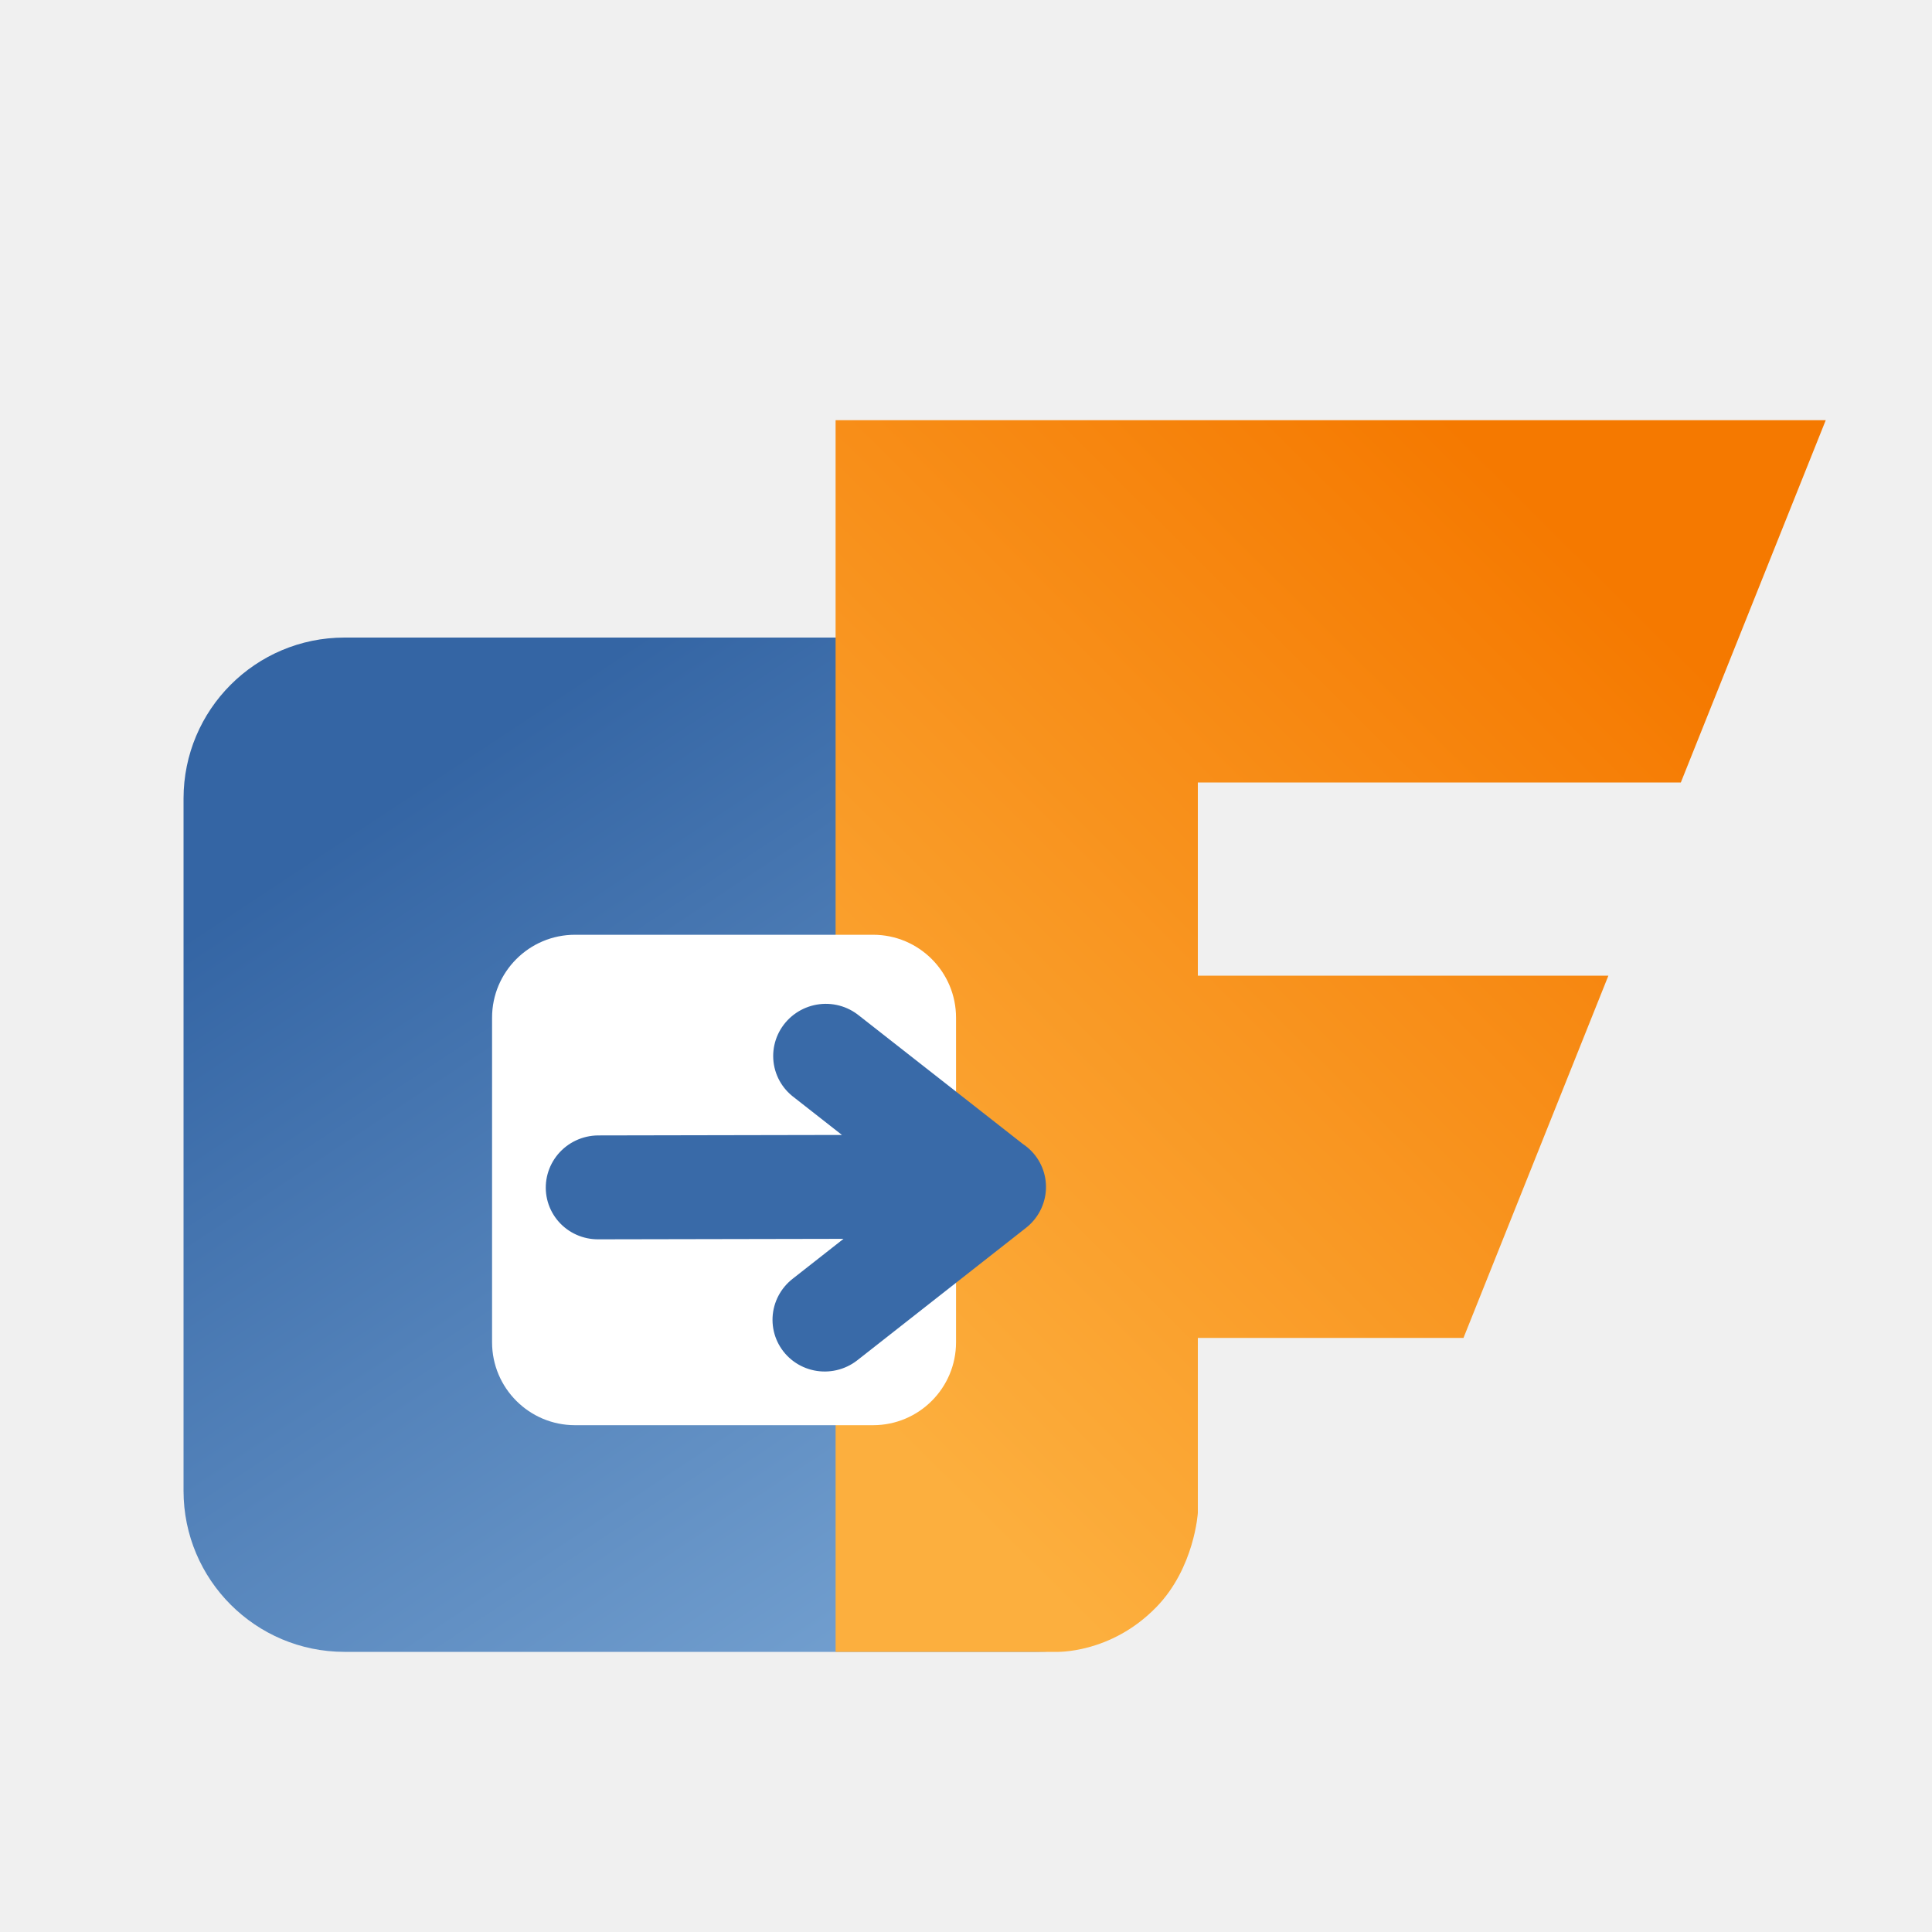
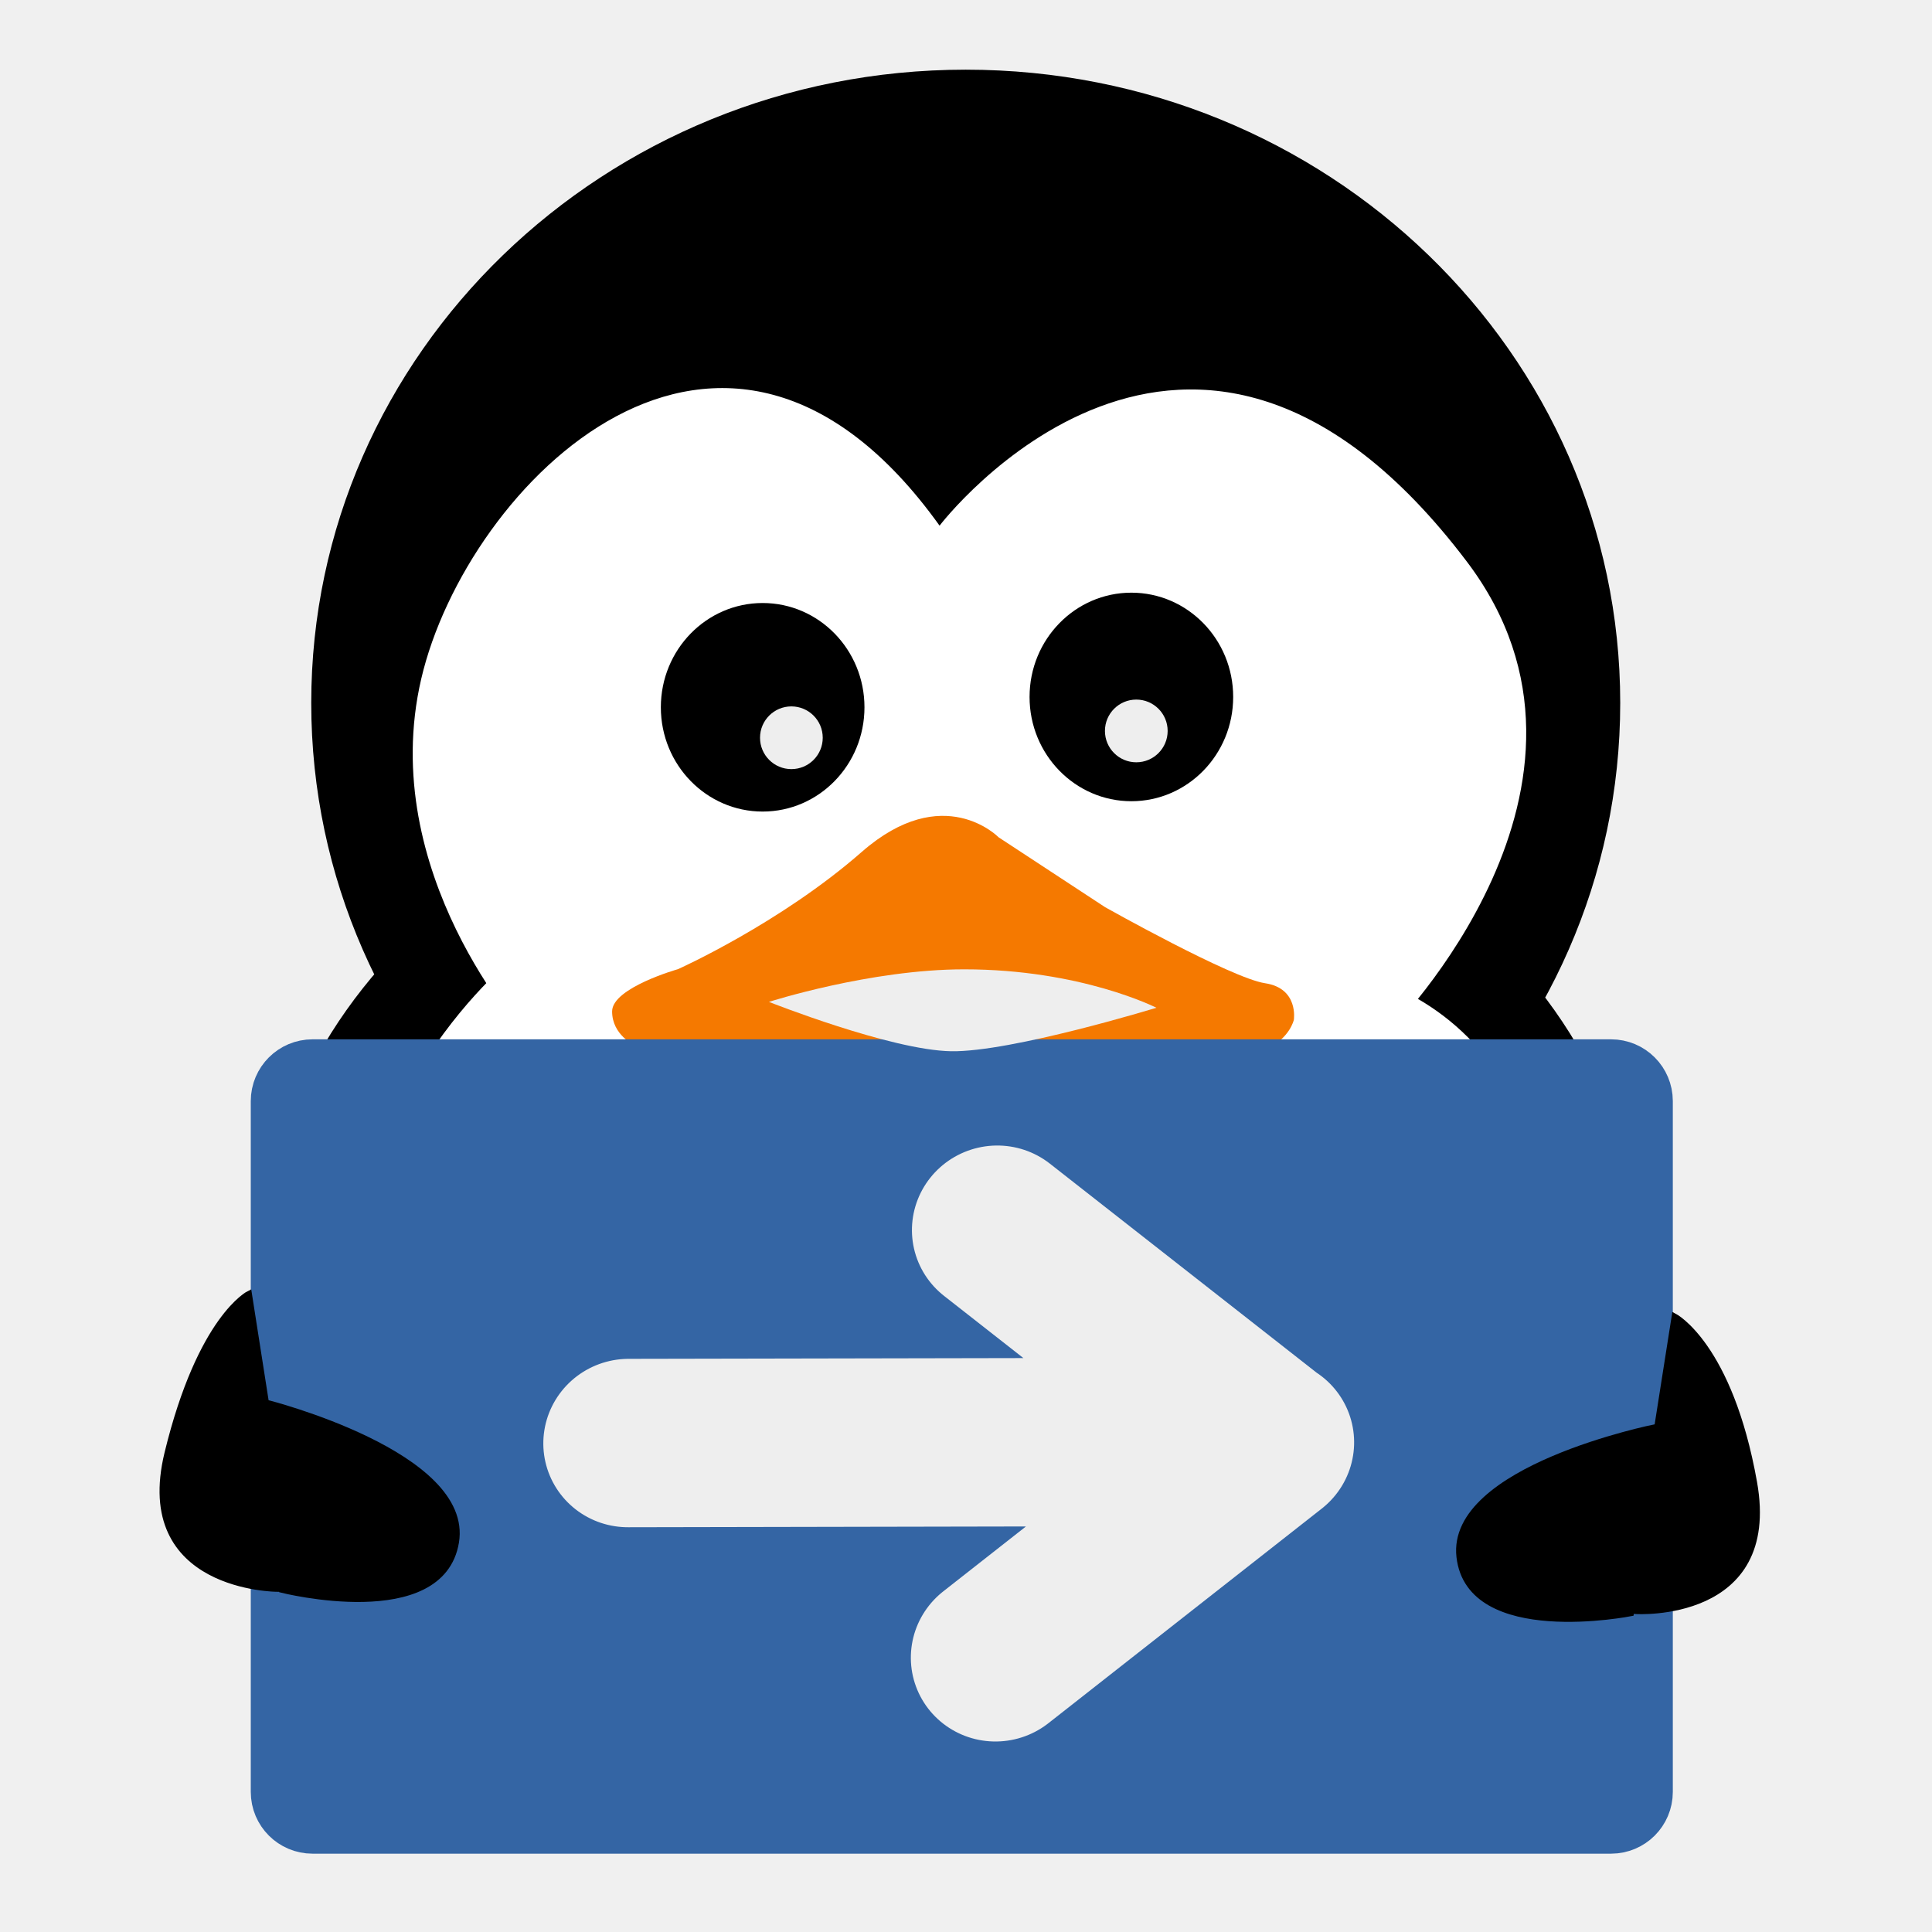
- <svg xmlns="http://www.w3.org/2000/svg" xmlns:xlink="http://www.w3.org/1999/xlink" width="800" height="800" id="svg2" version="1.1">
+ <svg xmlns="http://www.w3.org/2000/svg" xmlns:xlink="http://www.w3.org/1999/xlink" width="400" height="400" id="svg2" version="1.1">
  <defs id="defs4">
-     <linearGradient id="linearGradient3604">
-       <stop style="stop-color:#4e9a06;stop-opacity:1;" offset="0" id="stop3606" />
-       <stop style="stop-color:#4e9a06;stop-opacity:0.533;" offset="1" id="stop3608" />
+     <linearGradient id="linearGradient4348">
+       <stop style="stop-color:#fdd99b;stop-opacity:1;" offset="0" id="stop4350" />
+       <stop style="stop-color:#ffffff;stop-opacity:1;" offset="1" id="stop4352" />
    </linearGradient>
-     <linearGradient id="linearGradient3635">
-       <stop style="stop-color:#729fcf;stop-opacity:1;" offset="0" id="stop3637" />
-       <stop style="stop-color:#3465a4;stop-opacity:1;" offset="1" id="stop3639" />
+     <linearGradient id="linearGradient4340">
+       <stop style="stop-color:#000000;stop-opacity:1;" offset="0" id="stop4342" />
+       <stop style="stop-color:#000000;stop-opacity:0;" offset="1" id="stop4344" />
    </linearGradient>
-     <linearGradient id="linearGradient3625">
-       <stop style="stop-color:#fcaf3e;stop-opacity:1;" offset="0" id="stop3627" />
-       <stop style="stop-color:#f57900;stop-opacity:1;" offset="1" id="stop3629" />
+     <linearGradient id="linearGradient4468">
+       <stop style="stop-color:#00a3ee;stop-opacity:1" offset="0" id="stop4470" />
+       <stop style="stop-color:#eaed43;stop-opacity:1" offset="1" id="stop4472" />
    </linearGradient>
-     <linearGradient id="linearGradient3592">
-       <stop style="stop-color:#fce94f;stop-opacity:1;" offset="0" id="stop3594" />
-       <stop style="stop-color:#edd400;stop-opacity:1;" offset="1" id="stop3596" />
+     <linearGradient id="linearGradient4325">
+       <stop style="stop-color:#ffee00;stop-opacity:1" offset="0" id="stop4327" />
+       <stop style="stop-color:#ffbf00;stop-opacity:1" offset="1" id="stop4329" />
    </linearGradient>
-     <linearGradient xlink:href="#linearGradient3604" id="linearGradient3610" x1="459.286" y1="627.143" x2="742.143" y2="627.143" gradientUnits="userSpaceOnUse" gradientTransform="translate(-24.28571,12.85714)" />
-     <linearGradient xlink:href="#linearGradient3604" id="linearGradient3661" gradientUnits="userSpaceOnUse" gradientTransform="translate(-24.28571,12.85714)" x1="459.286" y1="627.143" x2="742.143" y2="627.143" />
-     <radialGradient xlink:href="#linearGradient3635-6" id="radialGradient3641-9" cx="401.441" cy="587.584" fx="401.441" fy="587.584" r="231.223" gradientTransform="matrix(0.7948342,-0.2842536,0.1438417,0.4022122,17.63582,516.1205)" gradientUnits="userSpaceOnUse" />
+     <linearGradient id="linearGradient4166">
+       <stop style="stop-color:#ffffff;stop-opacity:1;" offset="0" id="stop4168" />
+       <stop style="stop-color:#b3b3b3;stop-opacity:1" offset="1" id="stop4170" />
+     </linearGradient>
+     <linearGradient id="linearGradient3880">
+       <stop style="stop-color:#ffffff;stop-opacity:1" offset="0" id="stop3882" />
+       <stop style="stop-color:#000000;stop-opacity:0;" offset="1" id="stop3884" />
+     </linearGradient>
+     <linearGradient id="linearGradient3872">
+       <stop id="stop3874" offset="0" style="stop-color:#fff2b5;stop-opacity:1;" />
+       <stop style="stop-color:#ffc425;stop-opacity:1" offset="0.45" id="stop3876" />
+       <stop id="stop3878" offset="1" style="stop-color:#ffffff;stop-opacity:1" />
+     </linearGradient>
+     <linearGradient id="linearGradient3848">
+       <stop style="stop-color:#d96b24;stop-opacity:1" offset="0" id="stop3850" />
+       <stop id="stop3858" offset="0.5" style="stop-color:#ffc425;stop-opacity:1" />
+       <stop style="stop-color:#ffffff;stop-opacity:1" offset="1" id="stop3852" />
+     </linearGradient>
+     <linearGradient xlink:href="#linearGradient4166" id="linearGradient4172" x1="82.611" y1="504.689" x2="168.491" y2="544.593" gradientUnits="userSpaceOnUse" gradientTransform="matrix(0.6742994,0,0,0.6742994,289.3827,292.5487)" />
+     <linearGradient xlink:href="#linearGradient4325" id="linearGradient4331" x1="-59.667" y1="715.485" x2="-53.06" y2="717.033" gradientUnits="userSpaceOnUse" gradientTransform="matrix(3.325919,0,0,3.325919,521.2092,-1721.732)" />
+     <linearGradient xlink:href="#linearGradient4325" id="linearGradient4387" gradientUnits="userSpaceOnUse" gradientTransform="matrix(3.325919,0,0,3.325919,358.8401,-1680.452)" x1="-59.667" y1="715.485" x2="-53.06" y2="717.033" />
+     <linearGradient xlink:href="#linearGradient4468" id="linearGradient4474" x1="441.735" y1="253.71" x2="287.031" y2="450.253" gradientUnits="userSpaceOnUse" />
+     <filter id="filter4902" color-interpolation-filters="sRGB">
+       <feGaussianBlur id="feGaussianBlur4904" stdDeviation="2" in="SourceAlpha" result="result0" />
+       <feComposite id="feComposite4906" in2="result0" result="result3" operator="arithmetic" in="SourceGraphic" k2="1" k3="10" k1="0" k4="0" />
+       <feComposite id="feComposite4908" in2="result3" operator="in" in="result3" result="result4" />
+     </filter>
+     <linearGradient xlink:href="#linearGradient4166-4" id="linearGradient4385-5" gradientUnits="userSpaceOnUse" gradientTransform="matrix(0.6742994,0,0,0.6742994,127.0136,333.829)" x1="82.611" y1="504.689" x2="168.491" y2="544.593" />
+     <linearGradient id="linearGradient4166-4">
+       <stop style="stop-color:#ffffff;stop-opacity:1;" offset="0" id="stop4168-9" />
+       <stop style="stop-color:#b3b3b3;stop-opacity:1" offset="1" id="stop4170-2" />
+     </linearGradient>
+     <linearGradient xlink:href="#linearGradient4325-1" id="linearGradient4387-7" gradientUnits="userSpaceOnUse" gradientTransform="matrix(3.325919,0,0,3.325919,358.8401,-1680.452)" x1="-59.667" y1="715.485" x2="-53.06" y2="717.033" />
+     <linearGradient id="linearGradient4325-1">
+       <stop style="stop-color:#ffee00;stop-opacity:1" offset="0" id="stop4327-9" />
+       <stop style="stop-color:#ffbf00;stop-opacity:1" offset="1" id="stop4329-8" />
+     </linearGradient>
+     <linearGradient xlink:href="#linearGradient3653-0" id="linearGradient3698" x1="434.477" y1="591.909" x2="214.119" y2="282.315" gradientUnits="userSpaceOnUse" gradientTransform="matrix(1.119216,0,0,1.039272,-85.77101,43.11691)" />
+     <linearGradient id="linearGradient3653-0">
+       <stop style="stop-color:#73d216;stop-opacity:1;" offset="0" id="stop3655-1-6" />
+       <stop style="stop-color:#4e9a06;stop-opacity:1;" offset="1" id="stop3657-0" />
+     </linearGradient>
+     <linearGradient y2="282.315" x2="214.119" y1="591.909" x1="434.477" gradientTransform="matrix(1.119216,0,0,1.039272,-556.914,341.2441)" gradientUnits="userSpaceOnUse" id="linearGradient3072" xlink:href="#linearGradient3653-0" />
+     <linearGradient xlink:href="#linearGradient4166" id="linearGradient4292" x1="126.615" y1="376.902" x2="275.2" y2="405.272" gradientUnits="userSpaceOnUse" gradientTransform="translate(56.66663,329.3787)" />
+     <linearGradient xlink:href="#linearGradient4325" id="linearGradient4601" gradientUnits="userSpaceOnUse" gradientTransform="matrix(3.325919,0,0,3.325919,412.1365,-1665.316)" x1="-59.667" y1="715.485" x2="-53.06" y2="717.033" />
+     <linearGradient xlink:href="#linearGradient3635-6" id="linearGradient3698-7" x1="434.477" y1="591.909" x2="214.119" y2="282.315" gradientUnits="userSpaceOnUse" gradientTransform="matrix(1.119216,0,0,1.039272,-85.77101,43.11691)" />
    <linearGradient id="linearGradient3635-6">
      <stop style="stop-color:#729fcf;stop-opacity:1;" offset="0" id="stop3637-0" />
      <stop style="stop-color:#3465a4;stop-opacity:1;" offset="1" id="stop3639-6" />
    </linearGradient>
-     <radialGradient xlink:href="#linearGradient3592" id="radialGradient3638" gradientUnits="userSpaceOnUse" cx="344.462" cy="322.198" fx="344.462" fy="322.198" r="255.467" gradientTransform="matrix(0.9059774,0,0,0.9759364,61.22544,238.8427)" />
-     <radialGradient xlink:href="#linearGradient3653" id="radialGradient3659" cx="31.458" cy="1020.11" fx="31.458" fy="1020.11" r="22.5" gradientTransform="matrix(0.3954215,0.6722166,-0.5824045,0.3425931,609.1688,652.5615)" gradientUnits="userSpaceOnUse" />
-     <linearGradient id="linearGradient3653">
-       <stop style="stop-color:#73d216;stop-opacity:1;" offset="0" id="stop3655" />
-       <stop style="stop-color:#4e9a06;stop-opacity:1;" offset="1" id="stop3657" />
-     </linearGradient>
-     <radialGradient xlink:href="#linearGradient3625-0" id="radialGradient3631-2" cx="445.38" cy="492.905" fx="445.38" fy="492.905" r="198.907" gradientTransform="matrix(1.155727,-0.3065368,0.1720291,0.7076458,-91.1005,361.8391)" gradientUnits="userSpaceOnUse" />
-     <linearGradient id="linearGradient3625-0">
-       <stop style="stop-color:#fcaf3e;stop-opacity:1;" offset="0" id="stop3627-3" />
-       <stop style="stop-color:#f57900;stop-opacity:1;" offset="1" id="stop3629-2" />
-     </linearGradient>
-     <radialGradient xlink:href="#linearGradient3625-0-0" id="radialGradient3631-2-3" cx="445.38" cy="492.905" fx="445.38" fy="492.905" r="198.907" gradientTransform="matrix(1.155727,-0.3065368,0.1720291,0.7076458,-91.1005,361.8391)" gradientUnits="userSpaceOnUse" />
-     <linearGradient id="linearGradient3625-0-0">
-       <stop style="stop-color:#fcaf3e;stop-opacity:1;" offset="0" id="stop3627-3-7" />
-       <stop style="stop-color:#f57900;stop-opacity:1;" offset="1" id="stop3629-2-4" />
-     </linearGradient>
-     <radialGradient cx="344.462" cy="322.198" r="255.467" fx="344.462" fy="322.198" id="radialGradient3790" xlink:href="#linearGradient3592-4" gradientUnits="userSpaceOnUse" gradientTransform="matrix(1.201223,0,0,1.201223,-81.85609,-78.95858)" />
-     <linearGradient id="linearGradient3592-4">
-       <stop id="stop3594-1" style="stop-color:#fce94f;stop-opacity:1" offset="0" />
-       <stop id="stop3596-3" style="stop-color:#edd400;stop-opacity:1" offset="1" />
-     </linearGradient>
-     <radialGradient cx="445.38" cy="492.905" r="198.907" fx="445.38" fy="492.905" id="radialGradient3631-7" xlink:href="#linearGradient3625-6" gradientUnits="userSpaceOnUse" gradientTransform="matrix(1.128195,-0.296174,0.167931,0.6837233,-122.076,367.4919)" />
-     <linearGradient id="linearGradient3625-6">
-       <stop id="stop3627-13" style="stop-color:#fcaf3e;stop-opacity:1" offset="0" />
-       <stop id="stop3629-0" style="stop-color:#f57900;stop-opacity:1" offset="1" />
-     </linearGradient>
-     <linearGradient x1="128.571" y1="858.598" x2="445.714" y2="182.399" id="linearGradient3674-3" xlink:href="#linearGradient3604-5" gradientUnits="userSpaceOnUse" gradientTransform="translate(25,-238.0764)" />
-     <linearGradient id="linearGradient3604-5">
-       <stop id="stop3606-4" style="stop-color:#a40000;stop-opacity:1" offset="0" />
-       <stop id="stop3608-2" style="stop-color:#a40000;stop-opacity:0.533" offset="1" />
-     </linearGradient>
-     <radialGradient cx="445.38" cy="492.905" r="198.907" fx="445.38" fy="492.905" id="radialGradient3631" xlink:href="#linearGradient3625-9" gradientUnits="userSpaceOnUse" gradientTransform="matrix(1.128195,-0.296174,0.167931,0.6837233,-121.3618,367.4918)" />
-     <linearGradient id="linearGradient3625-9">
-       <stop id="stop3627-6" style="stop-color:#fcaf3e;stop-opacity:1" offset="0" />
-       <stop id="stop3629-02" style="stop-color:#f57900;stop-opacity:1" offset="1" />
-     </linearGradient>
-     <linearGradient x1="445.714" y1="287.17" x2="168.999" y2="808.113" id="linearGradient3674-4" xlink:href="#linearGradient3653-4" gradientUnits="userSpaceOnUse" gradientTransform="translate(25.71429,-238.0765)" />
-     <linearGradient id="linearGradient3653-4">
-       <stop id="stop3655-1" style="stop-color:#73d216;stop-opacity:1" offset="0" />
-       <stop id="stop3657-4" style="stop-color:#4e9a06;stop-opacity:1" offset="1" />
-     </linearGradient>
-     <linearGradient y2="808.113" x2="168.999" y1="287.17" x1="445.714" gradientTransform="translate(25.71429,-238.0765)" gradientUnits="userSpaceOnUse" id="linearGradient2867" xlink:href="#linearGradient3653-4" />
-     <linearGradient xlink:href="#linearGradient3653-0" id="linearGradient3674-1" gradientUnits="userSpaceOnUse" gradientTransform="matrix(1.024501,0,0,1.029095,59.53292,-259.4182)" x1="445.714" y1="287.17" x2="168.999" y2="808.113" />
-     <linearGradient id="linearGradient3653-0">
-       <stop style="stop-color:#73d216;stop-opacity:1;" offset="0" id="stop3655-1-6" />
-       <stop style="stop-color:#4e9a06;stop-opacity:1;" offset="1" id="stop3657-0" />
-     </linearGradient>
-     <linearGradient y2="808.113" x2="168.999" y1="287.17" x1="445.714" gradientTransform="matrix(1.024501,0,0,1.029095,-459.0344,-292.6618)" gradientUnits="userSpaceOnUse" id="linearGradient2891" xlink:href="#linearGradient3653-0" />
-     <linearGradient xlink:href="#linearGradient3635-6" id="linearGradient3698" x1="434.477" y1="591.909" x2="214.119" y2="282.315" gradientUnits="userSpaceOnUse" gradientTransform="matrix(1.119216,0,0,1.039272,-85.77101,43.11691)" />
-     <linearGradient xlink:href="#linearGradient3625" id="linearGradient3714" x1="357.143" y1="630.805" x2="641.509" y2="343.883" gradientUnits="userSpaceOnUse" gradientTransform="matrix(1.145161,0,0,1.145161,-69.5576,-157.2586)" />
+     <linearGradient y2="282.315" x2="214.119" y1="591.909" x1="434.477" gradientTransform="matrix(1.119216,0,0,1.039272,-559.6661,575.1657)" gradientUnits="userSpaceOnUse" id="linearGradient3075" xlink:href="#linearGradient3635-6" />
  </defs>
-   <g id="layer1" transform="translate(0,-252.3622)" style="display:inline" />
-   <g id="layer2">
-     <rect style="fill:url(#linearGradient3698);fill-opacity:1;stroke:#3465a4;stroke-width:0;stroke-linecap:round;stroke-linejoin:miter;stroke-miterlimit:4;stroke-opacity:1;stroke-dasharray:none" id="rect2910" width="420" height="420" x="76" y="264" rx="66.67" ry="66.67" />
-     <path style="fill:url(#linearGradient3714);fill-opacity:1;stroke:#f57900;stroke-width:0;stroke-linecap:butt;stroke-linejoin:miter;stroke-miterlimit:4;stroke-opacity:1;stroke-dasharray:none" d="m 346,174 410,0 -60,150 -200,0 0,80 170,0 -60,150 -110,0 0,72.429 c 0,0 -1.351,22.73 -17.143,39 C 459.815,685.047 437.143,684 437.143,684 L 346,684 346,174 z" id="path3706" />
-     <rect style="fill:#ffffff;fill-opacity:1;stroke:#3465a4;stroke-width:0;stroke-linecap:round;stroke-linejoin:miter;stroke-miterlimit:4;stroke-opacity:1;stroke-dasharray:none" id="rect3700" width="192.122" height="203.075" x="203.754" y="387.065" rx="34.345" ry="34.345" />
-     <g id="g3654" transform="matrix(-0.1884396,-0.8217597,0.8302509,-0.1903868,98.71111,964.7404)" style="stroke:#396aa8;stroke-opacity:1">
-       <path style="fill:#ffffff;fill-opacity:1;stroke:#396aa8;stroke-width:50.999;stroke-linecap:round;stroke-linejoin:round;stroke-miterlimit:4;stroke-opacity:1;stroke-dasharray:none" d="m 545.461,416.674 -80.992,64.914 80.992,-64.914 z m -38.035,-122.054 -42.874,186.707 42.874,-186.707 z m -43.309,187.355 -44.862,-94.282 44.862,94.282 z" id="path3614" />
+   <g id="layer4" transform="translate(0,-344.0945)" />
+   <g id="layer3" transform="translate(0,-652.3622)" />
+   <g id="layer1" transform="translate(0,-652.3622)" />
+   <g id="layer2" transform="translate(0,-652.3622)">
+     <g id="g4358" transform="translate(-3.370217,-5.974904)">
+       <path d="m 338.821,803.879 c 0,72.413 -60.668,131.116 -135.506,131.116 -74.838,0 -135.506,-58.702 -135.506,-131.116 0,-72.413 60.668,-131.116 135.506,-131.116 74.838,0 135.506,58.702 135.506,131.116 z m 3.566,115.718 c 0,60.347 -63.684,109.268 -142.242,109.268 -78.558,0 -142.242,-48.921 -142.242,-109.268 0,-60.347 63.684,-109.268 142.242,-109.268 78.558,0 142.242,48.921 142.242,109.268 z" style="fill:#000000;fill-opacity:1;stroke:none" id="path4027-9" />
+       <path id="path4029-5" d="m 112.043,872.621 c 0,0 -30.796,-33.595 -21.464,-73.723 9.332,-40.128 62.525,-94.254 107.319,-31.729 0,0 51.935,-68.161 109.185,7.466 34.96,46.182 -15.864,97.054 -15.864,97.054 z" style="fill:#ffffff;fill-opacity:1;stroke:none" />
+       <path id="path4079-5" d="m 108.277,857.876 c 0,0 -44.142,36.638 -27.993,92.273 16.15,55.635 101.204,68.753 120.045,67.848 18.841,-0.905 130.274,-19.902 126.505,-91.821 -3.768,-71.919 -56.524,-67.848 -56.524,-67.848 z" style="fill:#ffffff;fill-opacity:1;stroke:none" />
+       <g id="g4065" transform="matrix(2.391382,0,0,2.391382,-588.9371,-805.182)">
+         <g id="g4093" transform="translate(-2,-4)">
+           <path transform="matrix(0.4132802,0,0,0.4132802,263.2523,273.0913)" style="fill:#000000;fill-opacity:1;stroke:none" id="path4039-8" d="m 148.265,977.886 c 0,12.064 -9.549,21.844 -21.328,21.844 -11.779,0 -21.328,-9.78 -21.328,-21.844 0,-12.064 9.549,-21.844 21.328,-21.844 11.779,0 21.328,9.78 21.328,21.844 z" />
+         </g>
+       </g>
+       <g id="g4065-8" transform="matrix(2.391382,0,0,2.391382,-511.4012,-808.9192)">
+         <g id="g4093-8" transform="translate(-2,-4)">
+           <path transform="matrix(0.4132802,0,0,0.4132802,262.7515,273.759)" style="fill:#000000;fill-opacity:1;stroke:none" id="path4039-8-4" d="m 148.265,977.886 c 0,12.064 -9.549,21.844 -21.328,21.844 -11.779,0 -21.328,-9.78 -21.328,-21.844 0,-12.064 9.549,-21.844 21.328,-21.844 11.779,0 21.328,9.78 21.328,21.844 z" />
+         </g>
+       </g>
+       <path id="path4031-2" d="m 134.766,874.737 c 0,0 -4.666,-2.1 -4.666,-6.999 0,-4.899 13.648,-8.749 13.648,-8.749 0,0 21.114,-9.449 38.028,-24.263 16.914,-14.815 28.346,-3.033 28.346,-3.033 l 22.047,14.465 c 0,0 26.13,14.698 33.129,15.748 6.999,1.05 5.949,7.582 5.949,7.582 0,0 -0.817,3.733 -5.483,5.949 -4.666,2.216 -8.982,3.033 -14.231,3.849 -5.249,0.817 -38.845,8.866 -38.845,8.866 0,0 -12.248,2.333 -16.331,2.45 -4.083,0.117 -59.259,-12.948 -61.592,-15.864 z" style="fill:#f57900;fill-opacity:1;stroke:none" />
+       <rect style="fill:#3465a4;fill-opacity:1;stroke:#3465a4;stroke-width:16.41;stroke-linecap:round;stroke-linejoin:round;stroke-miterlimit:4;stroke-opacity:1;stroke-dasharray:none;stroke-dashoffset:0" id="rect4040" width="278.008" height="152.192" x="63.496" y="881.723" ry="4.577" />
+       <path id="path4033-5" d="m 162.569,865.767 c 0,0 20.956,-6.738 40.425,-6.74 24.204,-0.003 39.791,7.955 39.791,7.955 0,0 -30.024,9.213 -42.506,9.002 -12.482,-0.211 -37.71,-10.217 -37.71,-10.217 z" style="fill:#eeeeee;stroke:none" />
+       <a transform="matrix(1.106534,0,0,1.106534,122.6251,240.483)" id="a4203-0">
+         <path d="m 198.297,679.124 c 0,0 26.78,1.676 22.19,-24.117 -4.59,-25.793 -14.97,-31.15 -14.97,-31.15 l -3.955,25.14 z m 3.647,-34.517 c 0,0 -38.621,7.696 -36.705,24.325 1.916,16.63 32.188,10.58 32.188,10.58 z" style="fill:#000000;stroke:#000000;stroke-width:1px;stroke-linecap:butt;stroke-linejoin:miter;stroke-opacity:1" id="path4164-1" />
+       </a>
+       <path d="m 60.822,987.352 c 0,0 -29.691,0 -22.839,-28.168 6.852,-28.168 16.971,-33.074 16.971,-33.074 l 4.345,27.745 z m -2.189,-38.636 c 0,0 42.252,10.658 39.207,28.929 -3.045,18.271 -36.162,9.897 -36.162,9.897 z" style="fill:#000000;stroke:#000000;stroke-width:1.107px;stroke-linecap:butt;stroke-linejoin:miter;stroke-opacity:1" id="path4162-7" />
+       <path style="fill:#eeeeee;fill-opacity:1;stroke:none" id="path4180" d="m 481.947,379.108 c 0,3.04 -2.464,5.504 -5.504,5.504 -3.04,0 -5.504,-2.464 -5.504,-5.504 0,-3.04 2.464,-5.504 5.504,-5.504 3.04,0 5.504,2.464 5.504,5.504 z" transform="matrix(1.179478,0,0,1.179478,-394.7362,363.9315)" />
+       <path style="fill:#eeeeee;fill-opacity:1;stroke:none" id="path4180-2" d="m 481.947,379.108 c 0,3.04 -2.464,5.504 -5.504,5.504 -3.04,0 -5.504,-2.464 -5.504,-5.504 0,-3.04 2.464,-5.504 5.504,-5.504 3.04,0 5.504,2.464 5.504,5.504 z" transform="matrix(1.179478,0,0,1.179478,-323.3255,362.5202)" />
+       <g id="g3654" transform="matrix(-0.1527211,-0.6659961,0.6728778,-0.1542992,12.7031,1340.506)" style="stroke:#eeeeee;stroke-opacity:1">
+         <path style="fill:#ffffff;fill-opacity:1;stroke:#eeeeee;stroke-width:50.999;stroke-linecap:round;stroke-linejoin:round;stroke-miterlimit:4;stroke-opacity:1;stroke-dasharray:none" d="m 545.461,416.674 -80.992,64.914 80.992,-64.914 z m -38.035,-122.054 -42.874,186.707 42.874,-186.707 z m -43.309,187.355 -44.862,-94.282 44.862,94.282 z" id="path3614" />
+       </g>
    </g>
  </g>
</svg>
